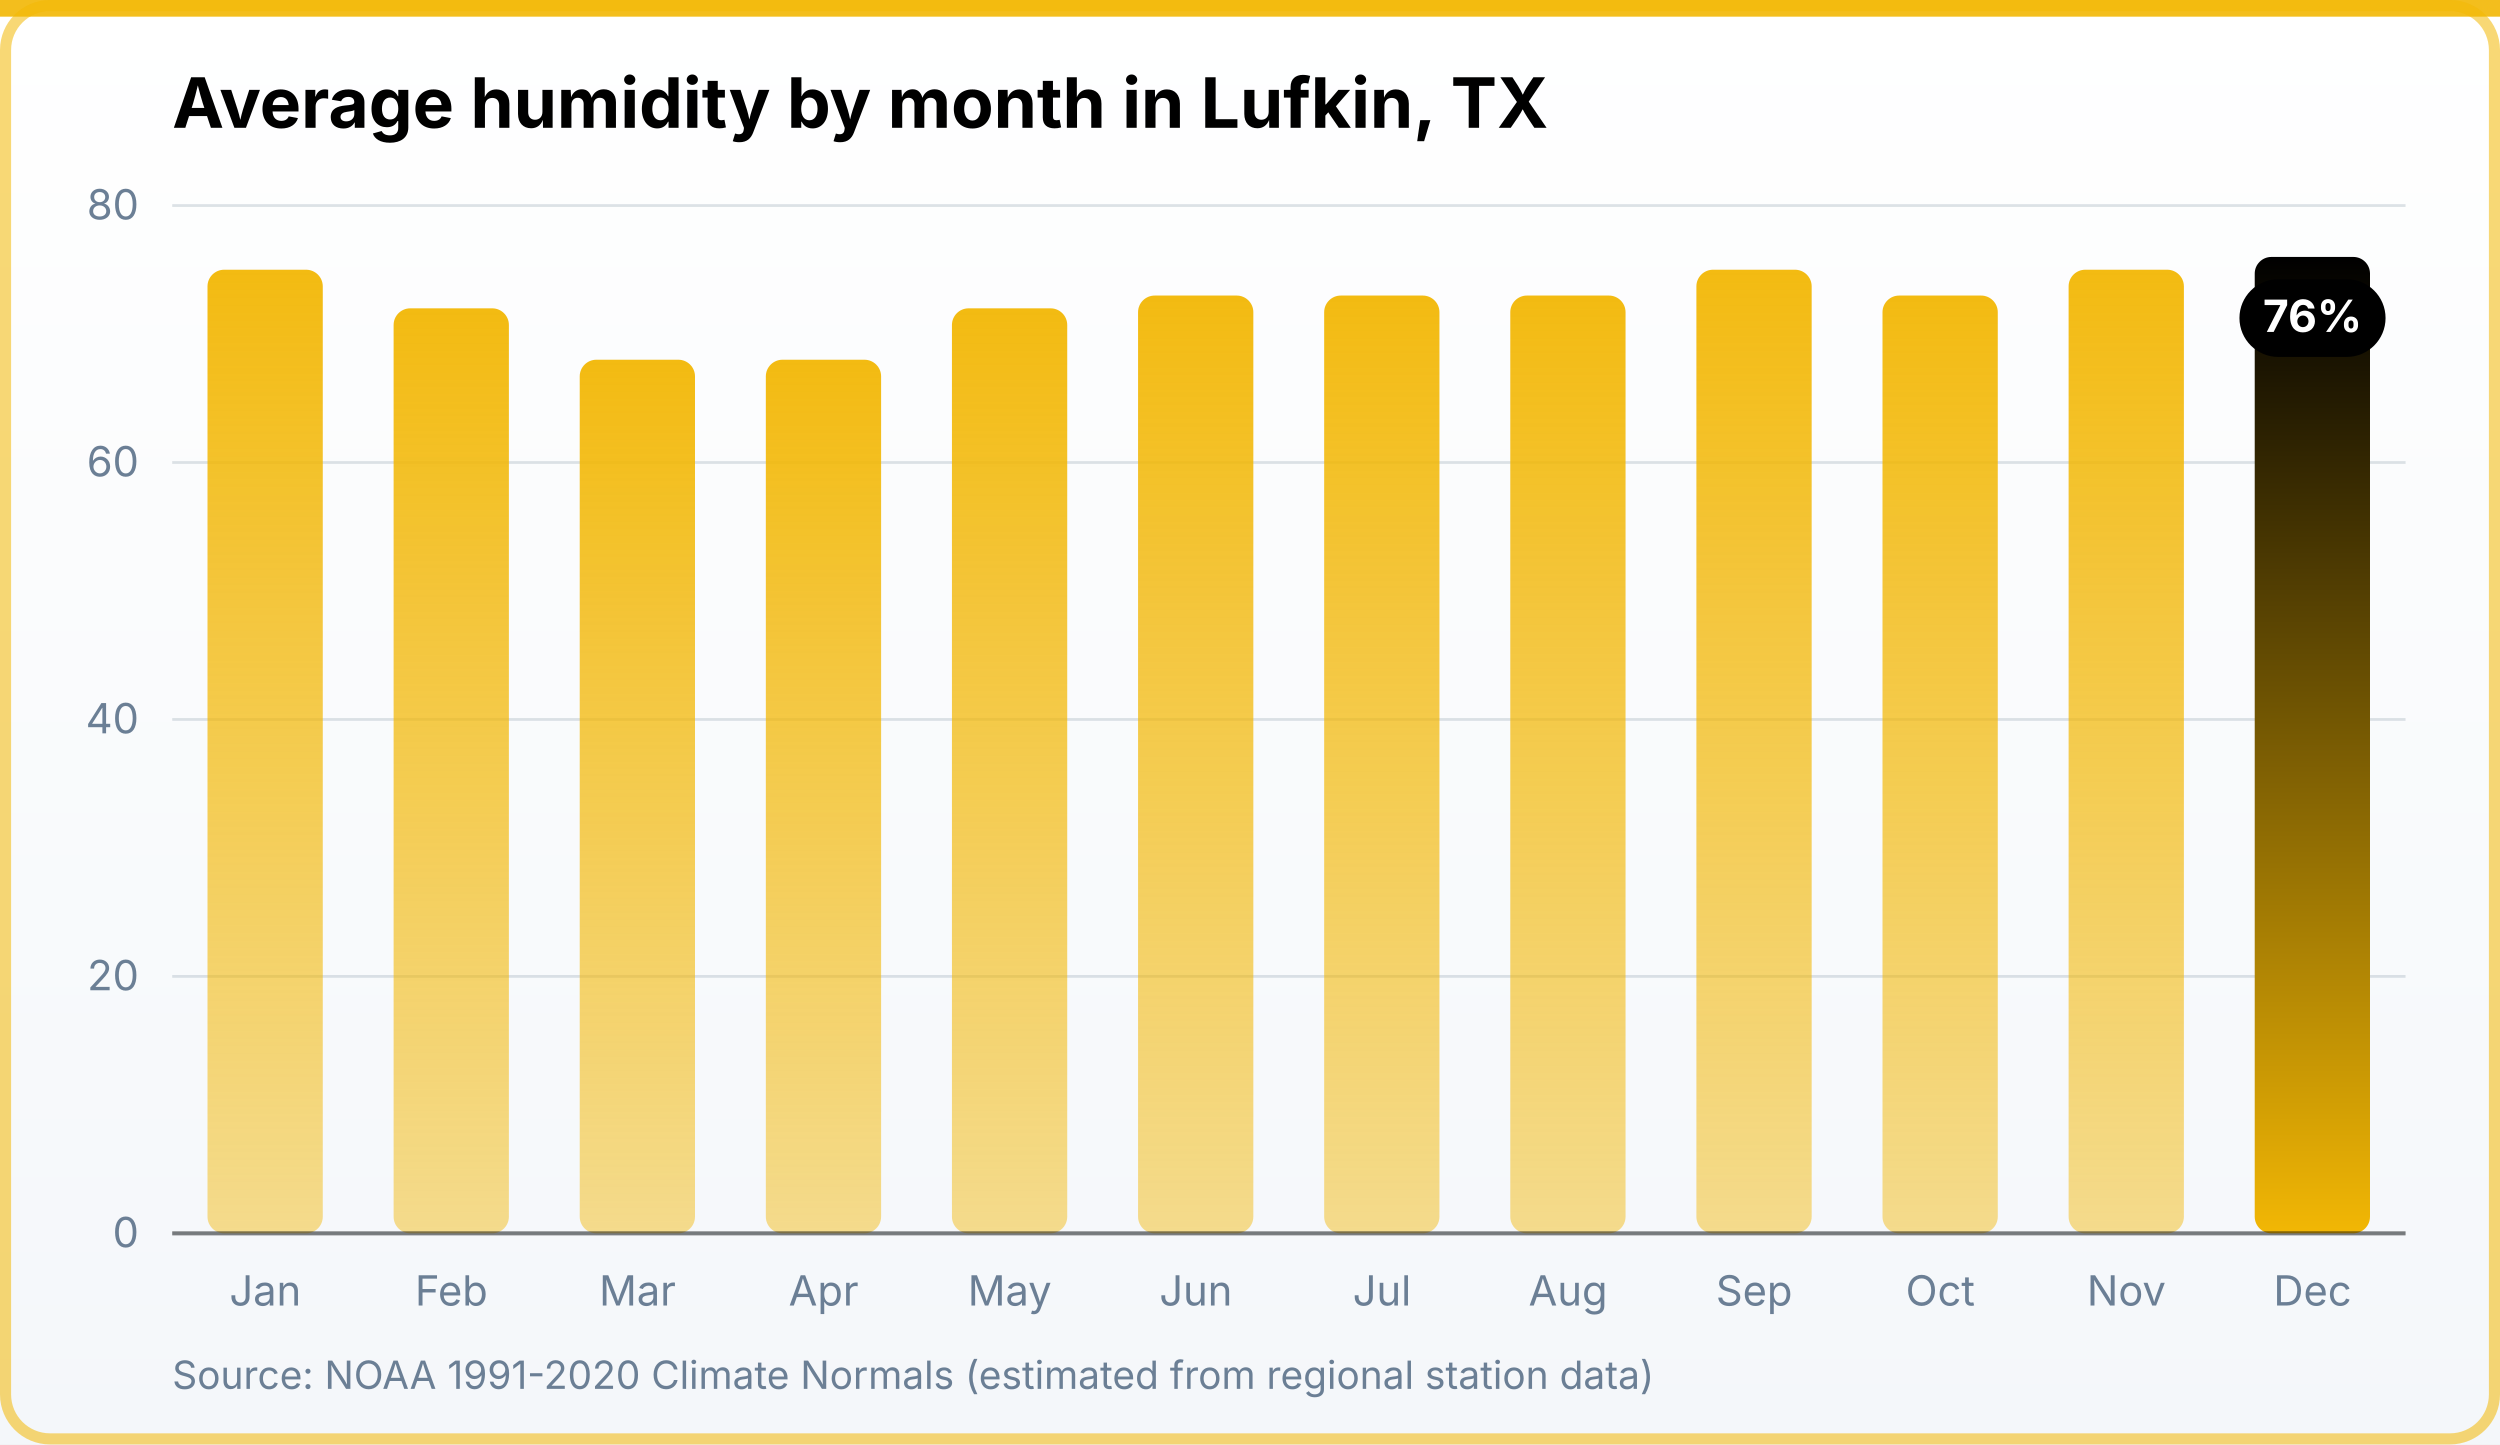
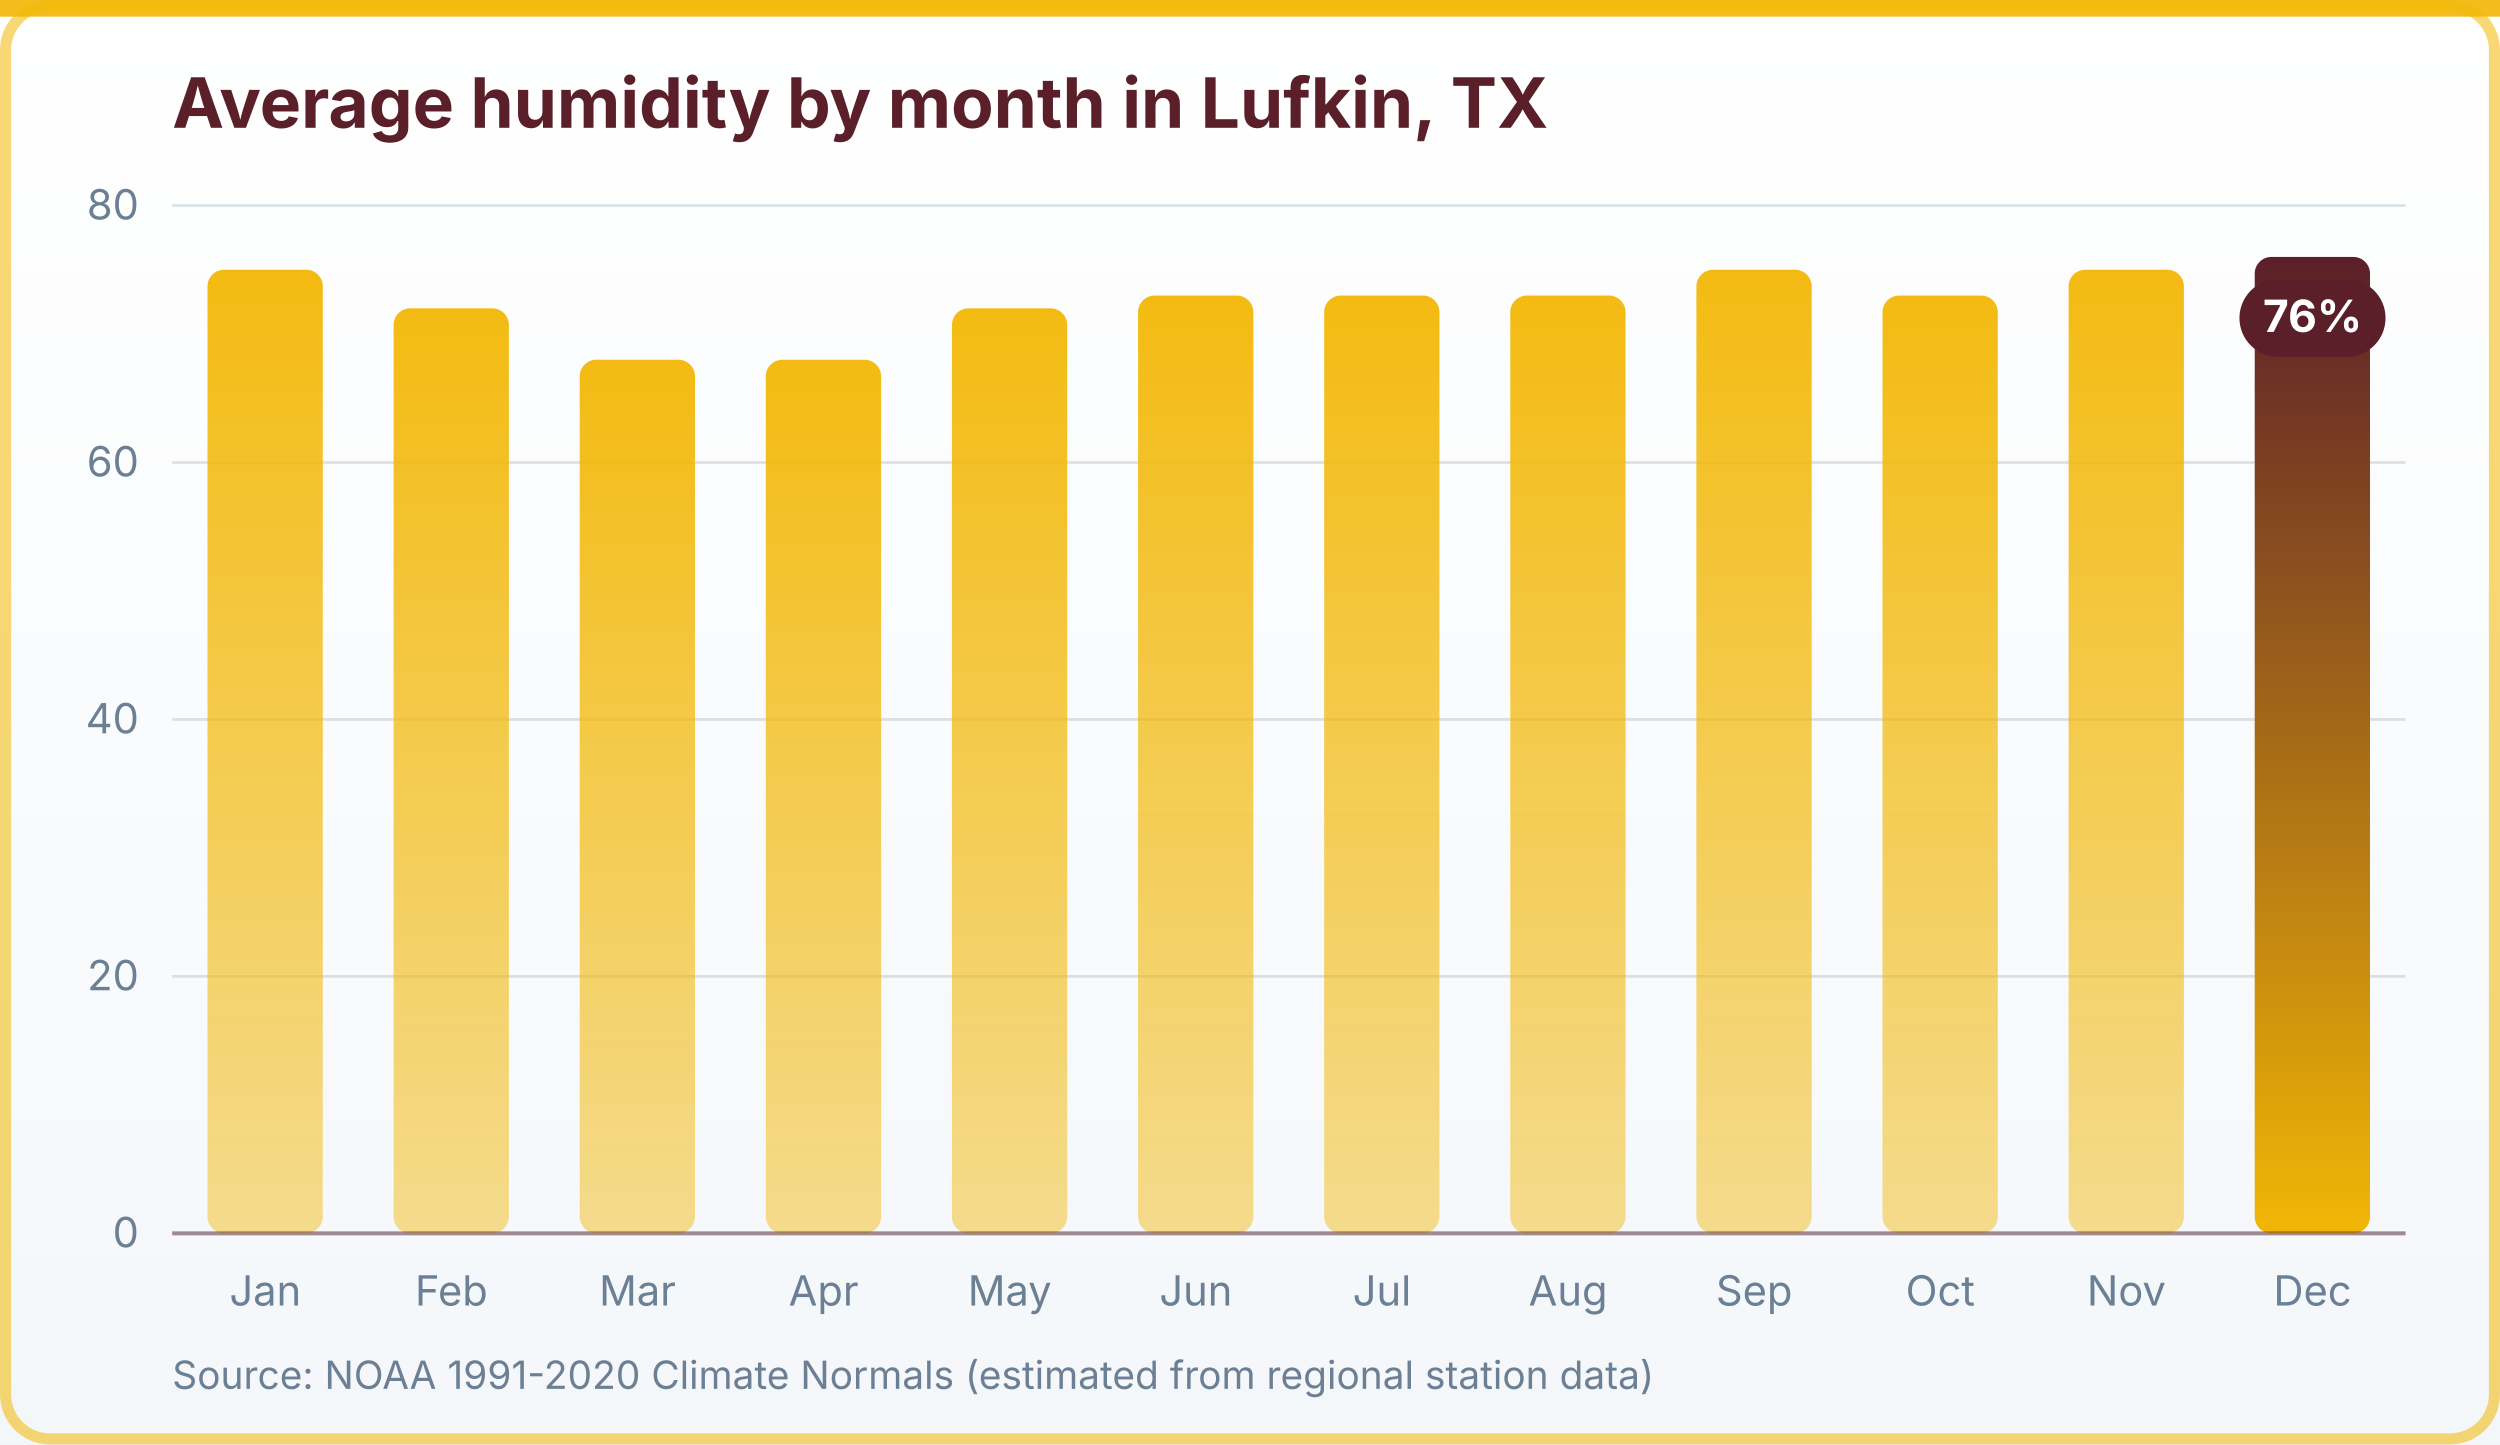
<svg xmlns="http://www.w3.org/2000/svg" viewBox="0 0 900 520" width="900" height="520" role="img">
  <defs>
    <linearGradient id="cbg" x1="0" y1="0" x2="0" y2="1">
      <stop offset="0" stop-color="#ffffff" />
      <stop offset="1" stop-color="#f4f7fa" />
    </linearGradient>
    <linearGradient id="barg" x1="0" y1="0" x2="0" y2="1">
      <stop offset="0" stop-color="#F2B705" stop-opacity=".95" />
      <stop offset="1" stop-color="#F2B705" stop-opacity=".45" />
    </linearGradient>
    <linearGradient id="barp" x1="0" y1="0" x2="0" y2="1">
-       <stop offset="0" stop-color="#000000" />
+       <stop offset="0" stop-color="#5B1F2A" />
      <stop offset="1" stop-color="#F2B705" />
    </linearGradient>
  </defs>
  <rect width="900" height="520" fill="url(#cbg)" />
  <rect x="0" y="0" width="900" height="6" fill="#F2B705" fill-opacity=".9" />
-   <text x="62" y="46" font-family="system-ui,-apple-system,Segoe UI,sans-serif" font-size="25" font-weight="700" fill="#000000">Average humidity by month in Lufkin, TX</text>
+   <text x="62" y="46" font-family="system-ui,-apple-system,Segoe UI,sans-serif" font-size="25" font-weight="700" fill="#5B1F2A">Average humidity by month in Lufkin, TX</text>
  <line x1="62" y1="444" x2="866" y2="444" stroke="#6b7f95" stroke-opacity=".22" stroke-width="1" />
  <text x="50" y="449" text-anchor="end" font-family="system-ui,-apple-system,Segoe UI,sans-serif" font-size="15" fill="#6b7f95">0</text>
  <line x1="62" y1="351.5" x2="866" y2="351.5" stroke="#6b7f95" stroke-opacity=".22" stroke-width="1" />
  <text x="50" y="356.5" text-anchor="end" font-family="system-ui,-apple-system,Segoe UI,sans-serif" font-size="15" fill="#6b7f95">20</text>
  <line x1="62" y1="259" x2="866" y2="259" stroke="#6b7f95" stroke-opacity=".22" stroke-width="1" />
  <text x="50" y="264" text-anchor="end" font-family="system-ui,-apple-system,Segoe UI,sans-serif" font-size="15" fill="#6b7f95">40</text>
  <line x1="62" y1="166.5" x2="866" y2="166.5" stroke="#6b7f95" stroke-opacity=".22" stroke-width="1" />
  <text x="50" y="171.5" text-anchor="end" font-family="system-ui,-apple-system,Segoe UI,sans-serif" font-size="15" fill="#6b7f95">60</text>
  <line x1="62" y1="74" x2="866" y2="74" stroke="#6b7f95" stroke-opacity=".22" stroke-width="1" />
  <text x="50" y="79" text-anchor="end" font-family="system-ui,-apple-system,Segoe UI,sans-serif" font-size="15" fill="#6b7f95">80</text>
  <rect x="74.7" y="97.1" width="41.5" height="346.9" rx="6" fill="url(#barg)" />
  <text x="95.5" y="470" text-anchor="middle" font-family="system-ui,-apple-system,Segoe UI,sans-serif" font-size="15" fill="#6b7f95">Jan</text>
  <rect x="141.7" y="111" width="41.5" height="333" rx="6" fill="url(#barg)" />
  <text x="162.5" y="470" text-anchor="middle" font-family="system-ui,-apple-system,Segoe UI,sans-serif" font-size="15" fill="#6b7f95">Feb</text>
  <rect x="208.7" y="129.5" width="41.5" height="314.5" rx="6" fill="url(#barg)" />
  <text x="229.5" y="470" text-anchor="middle" font-family="system-ui,-apple-system,Segoe UI,sans-serif" font-size="15" fill="#6b7f95">Mar</text>
  <rect x="275.7" y="129.5" width="41.5" height="314.5" rx="6" fill="url(#barg)" />
  <text x="296.5" y="470" text-anchor="middle" font-family="system-ui,-apple-system,Segoe UI,sans-serif" font-size="15" fill="#6b7f95">Apr</text>
  <rect x="342.7" y="111" width="41.5" height="333" rx="6" fill="url(#barg)" />
  <text x="363.5" y="470" text-anchor="middle" font-family="system-ui,-apple-system,Segoe UI,sans-serif" font-size="15" fill="#6b7f95">May</text>
  <rect x="409.7" y="106.4" width="41.5" height="337.6" rx="6" fill="url(#barg)" />
  <text x="430.5" y="470" text-anchor="middle" font-family="system-ui,-apple-system,Segoe UI,sans-serif" font-size="15" fill="#6b7f95">Jun</text>
  <rect x="476.7" y="106.4" width="41.5" height="337.6" rx="6" fill="url(#barg)" />
  <text x="497.5" y="470" text-anchor="middle" font-family="system-ui,-apple-system,Segoe UI,sans-serif" font-size="15" fill="#6b7f95">Jul</text>
  <rect x="543.7" y="106.4" width="41.5" height="337.6" rx="6" fill="url(#barg)" />
  <text x="564.5" y="470" text-anchor="middle" font-family="system-ui,-apple-system,Segoe UI,sans-serif" font-size="15" fill="#6b7f95">Aug</text>
  <rect x="610.7" y="97.1" width="41.5" height="346.9" rx="6" fill="url(#barg)" />
  <text x="631.5" y="470" text-anchor="middle" font-family="system-ui,-apple-system,Segoe UI,sans-serif" font-size="15" fill="#6b7f95">Sep</text>
  <rect x="677.7" y="106.4" width="41.5" height="337.6" rx="6" fill="url(#barg)" />
  <text x="698.5" y="470" text-anchor="middle" font-family="system-ui,-apple-system,Segoe UI,sans-serif" font-size="15" fill="#6b7f95">Oct</text>
  <rect x="744.7" y="97.1" width="41.5" height="346.9" rx="6" fill="url(#barg)" />
  <text x="765.5" y="470" text-anchor="middle" font-family="system-ui,-apple-system,Segoe UI,sans-serif" font-size="15" fill="#6b7f95">Nov</text>
  <rect x="811.7" y="92.5" width="41.5" height="351.5" rx="6" fill="url(#barp)" />
  <text x="832.5" y="470" text-anchor="middle" font-family="system-ui,-apple-system,Segoe UI,sans-serif" font-size="15" fill="#6b7f95">Dec</text>
-   <rect x="806.2" y="100.5" width="52.6" height="28" rx="14" fill="#000000" />
+   <rect x="806.2" y="100.5" width="52.6" height="28" rx="14" fill="#5B1F2A" />
  <text x="832.5" y="119.5" text-anchor="middle" font-family="system-ui,-apple-system,Segoe UI,sans-serif" font-size="16" font-weight="700" fill="#ffffff">76%</text>
-   <line x1="62" y1="444" x2="866" y2="444" stroke="#000000" stroke-opacity=".45" stroke-width="1.5" />
+   <line x1="62" y1="444" x2="866" y2="444" stroke="#5B1F2A" stroke-opacity=".45" stroke-width="1.5" />
  <text x="62" y="500" font-family="system-ui,-apple-system,Segoe UI,sans-serif" font-size="14" fill="#6b7f95">Source: NOAA 1991-2020 Climate Normals (estimated from regional station data)</text>
  <rect x="2" y="2" width="896" height="516" rx="16" fill="none" stroke="#F2B705" stroke-opacity=".55" stroke-width="4" />
</svg>
